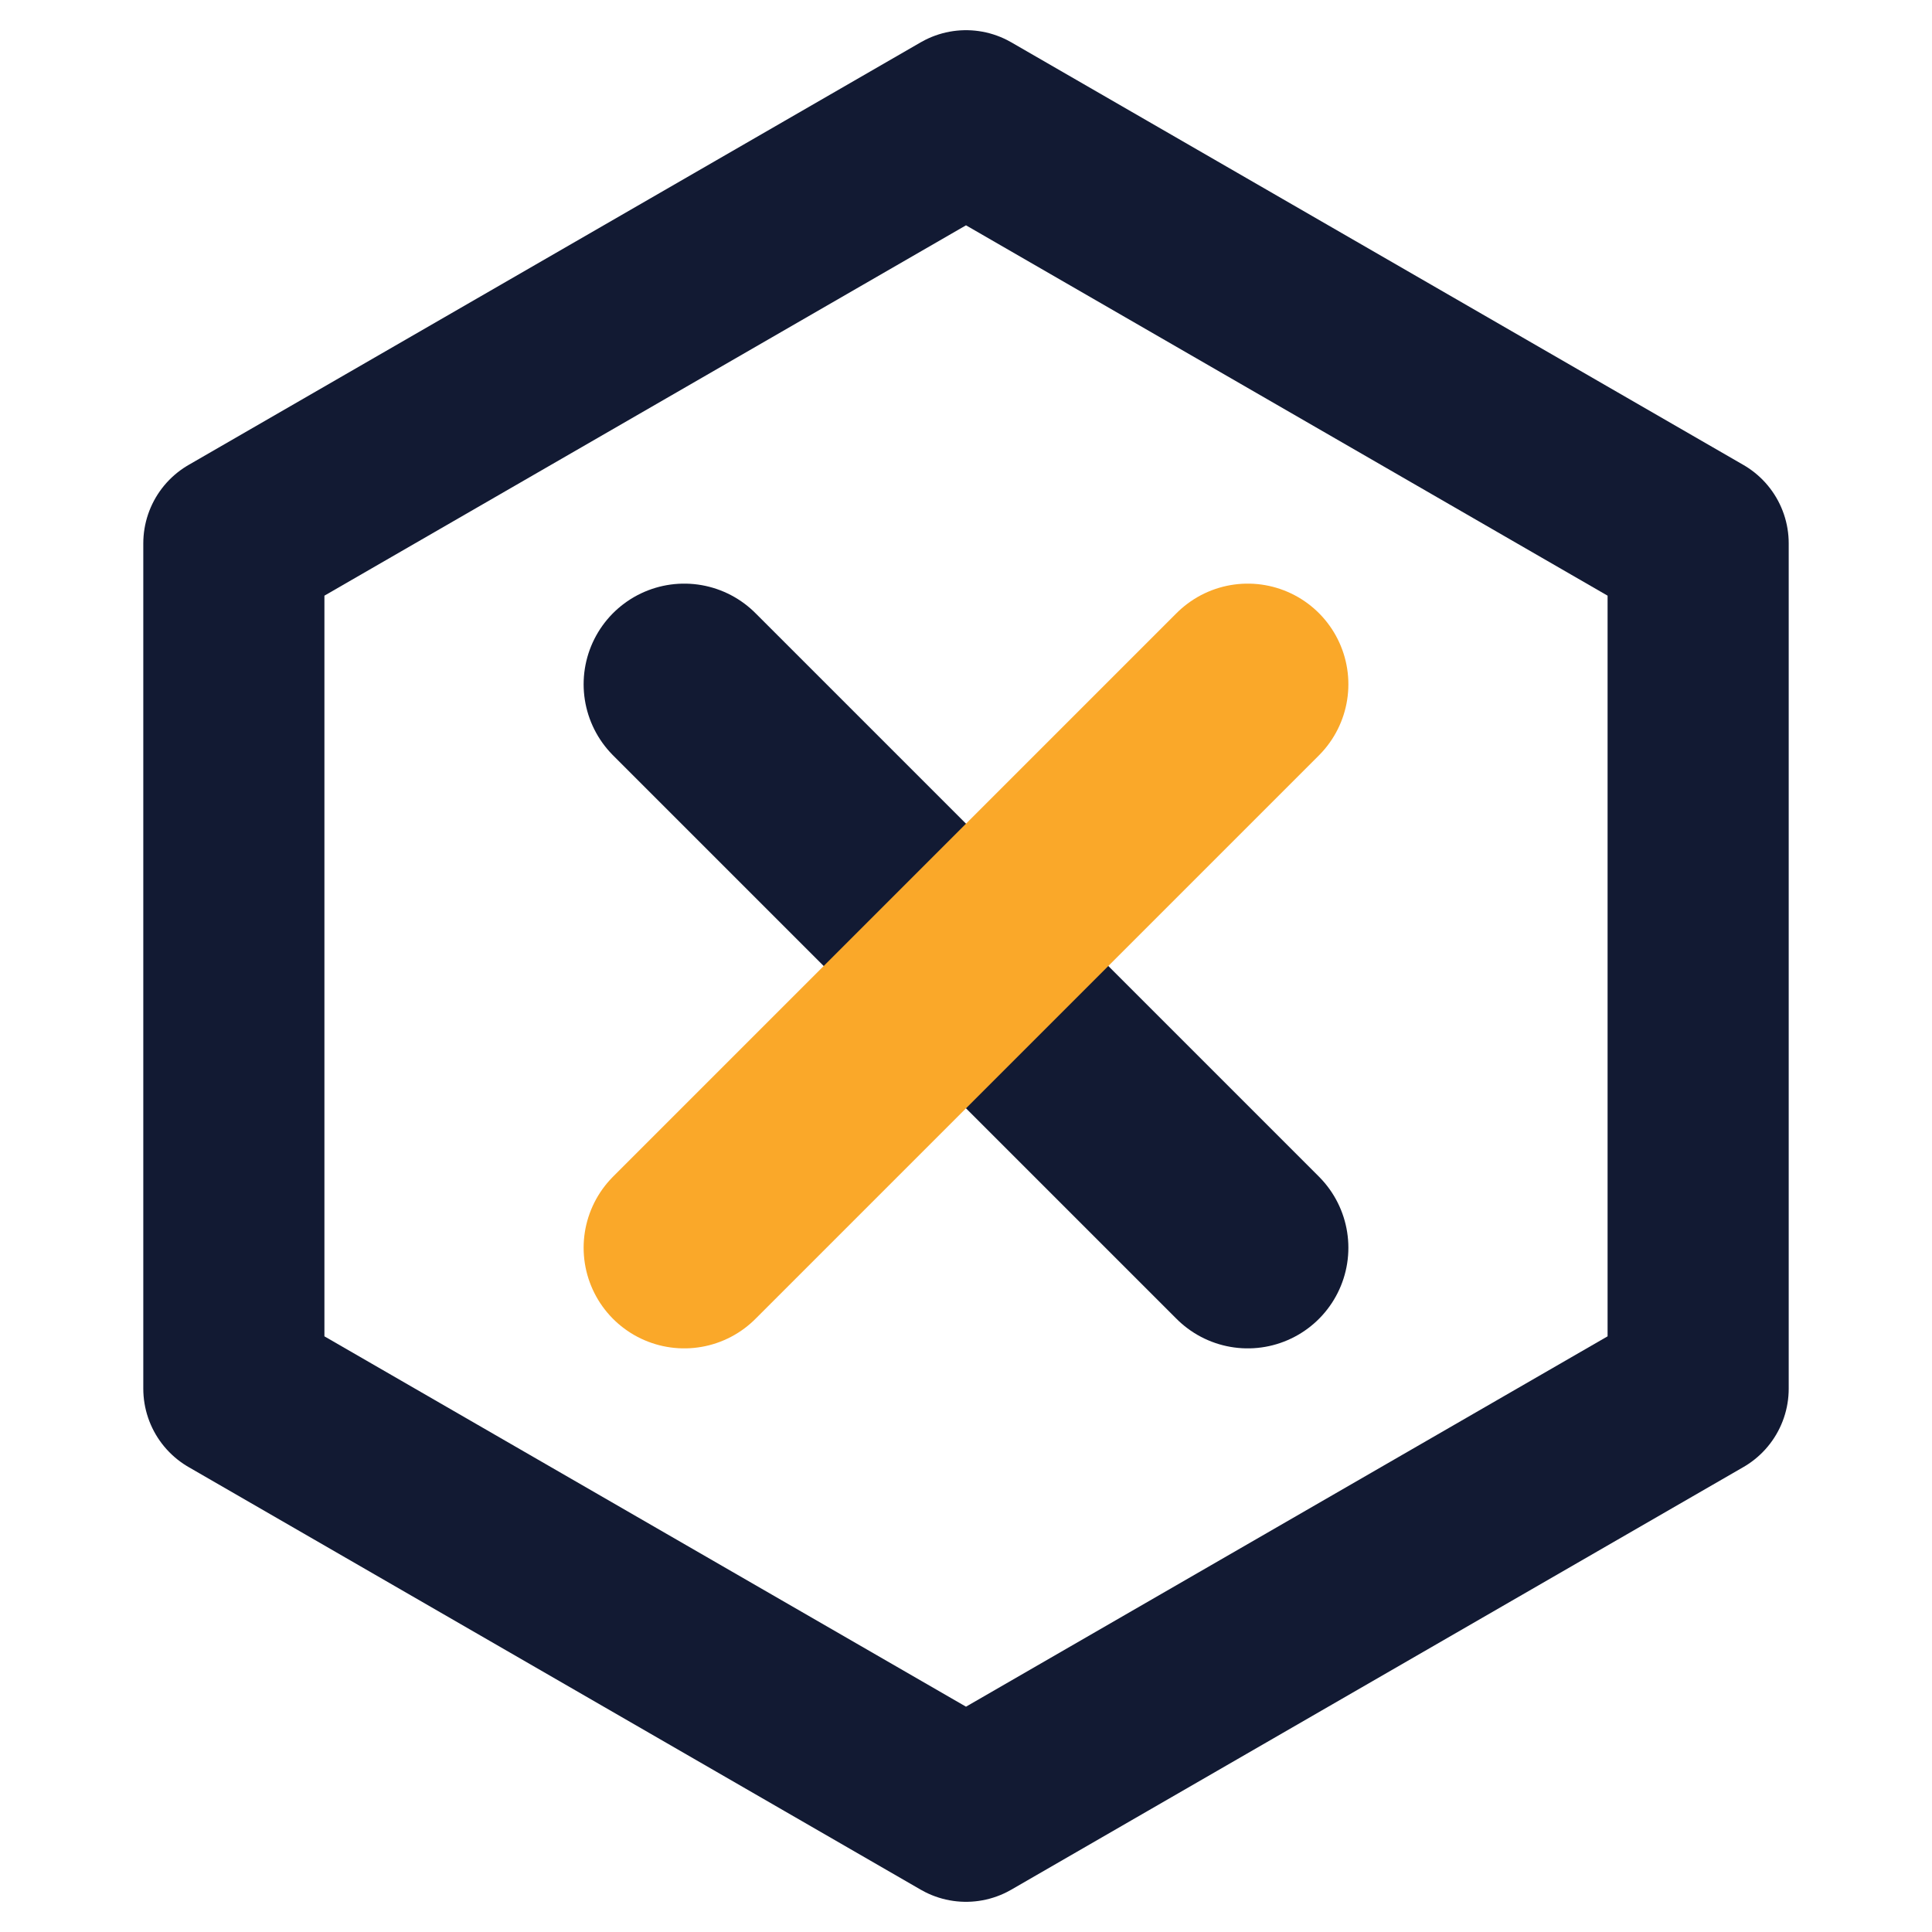
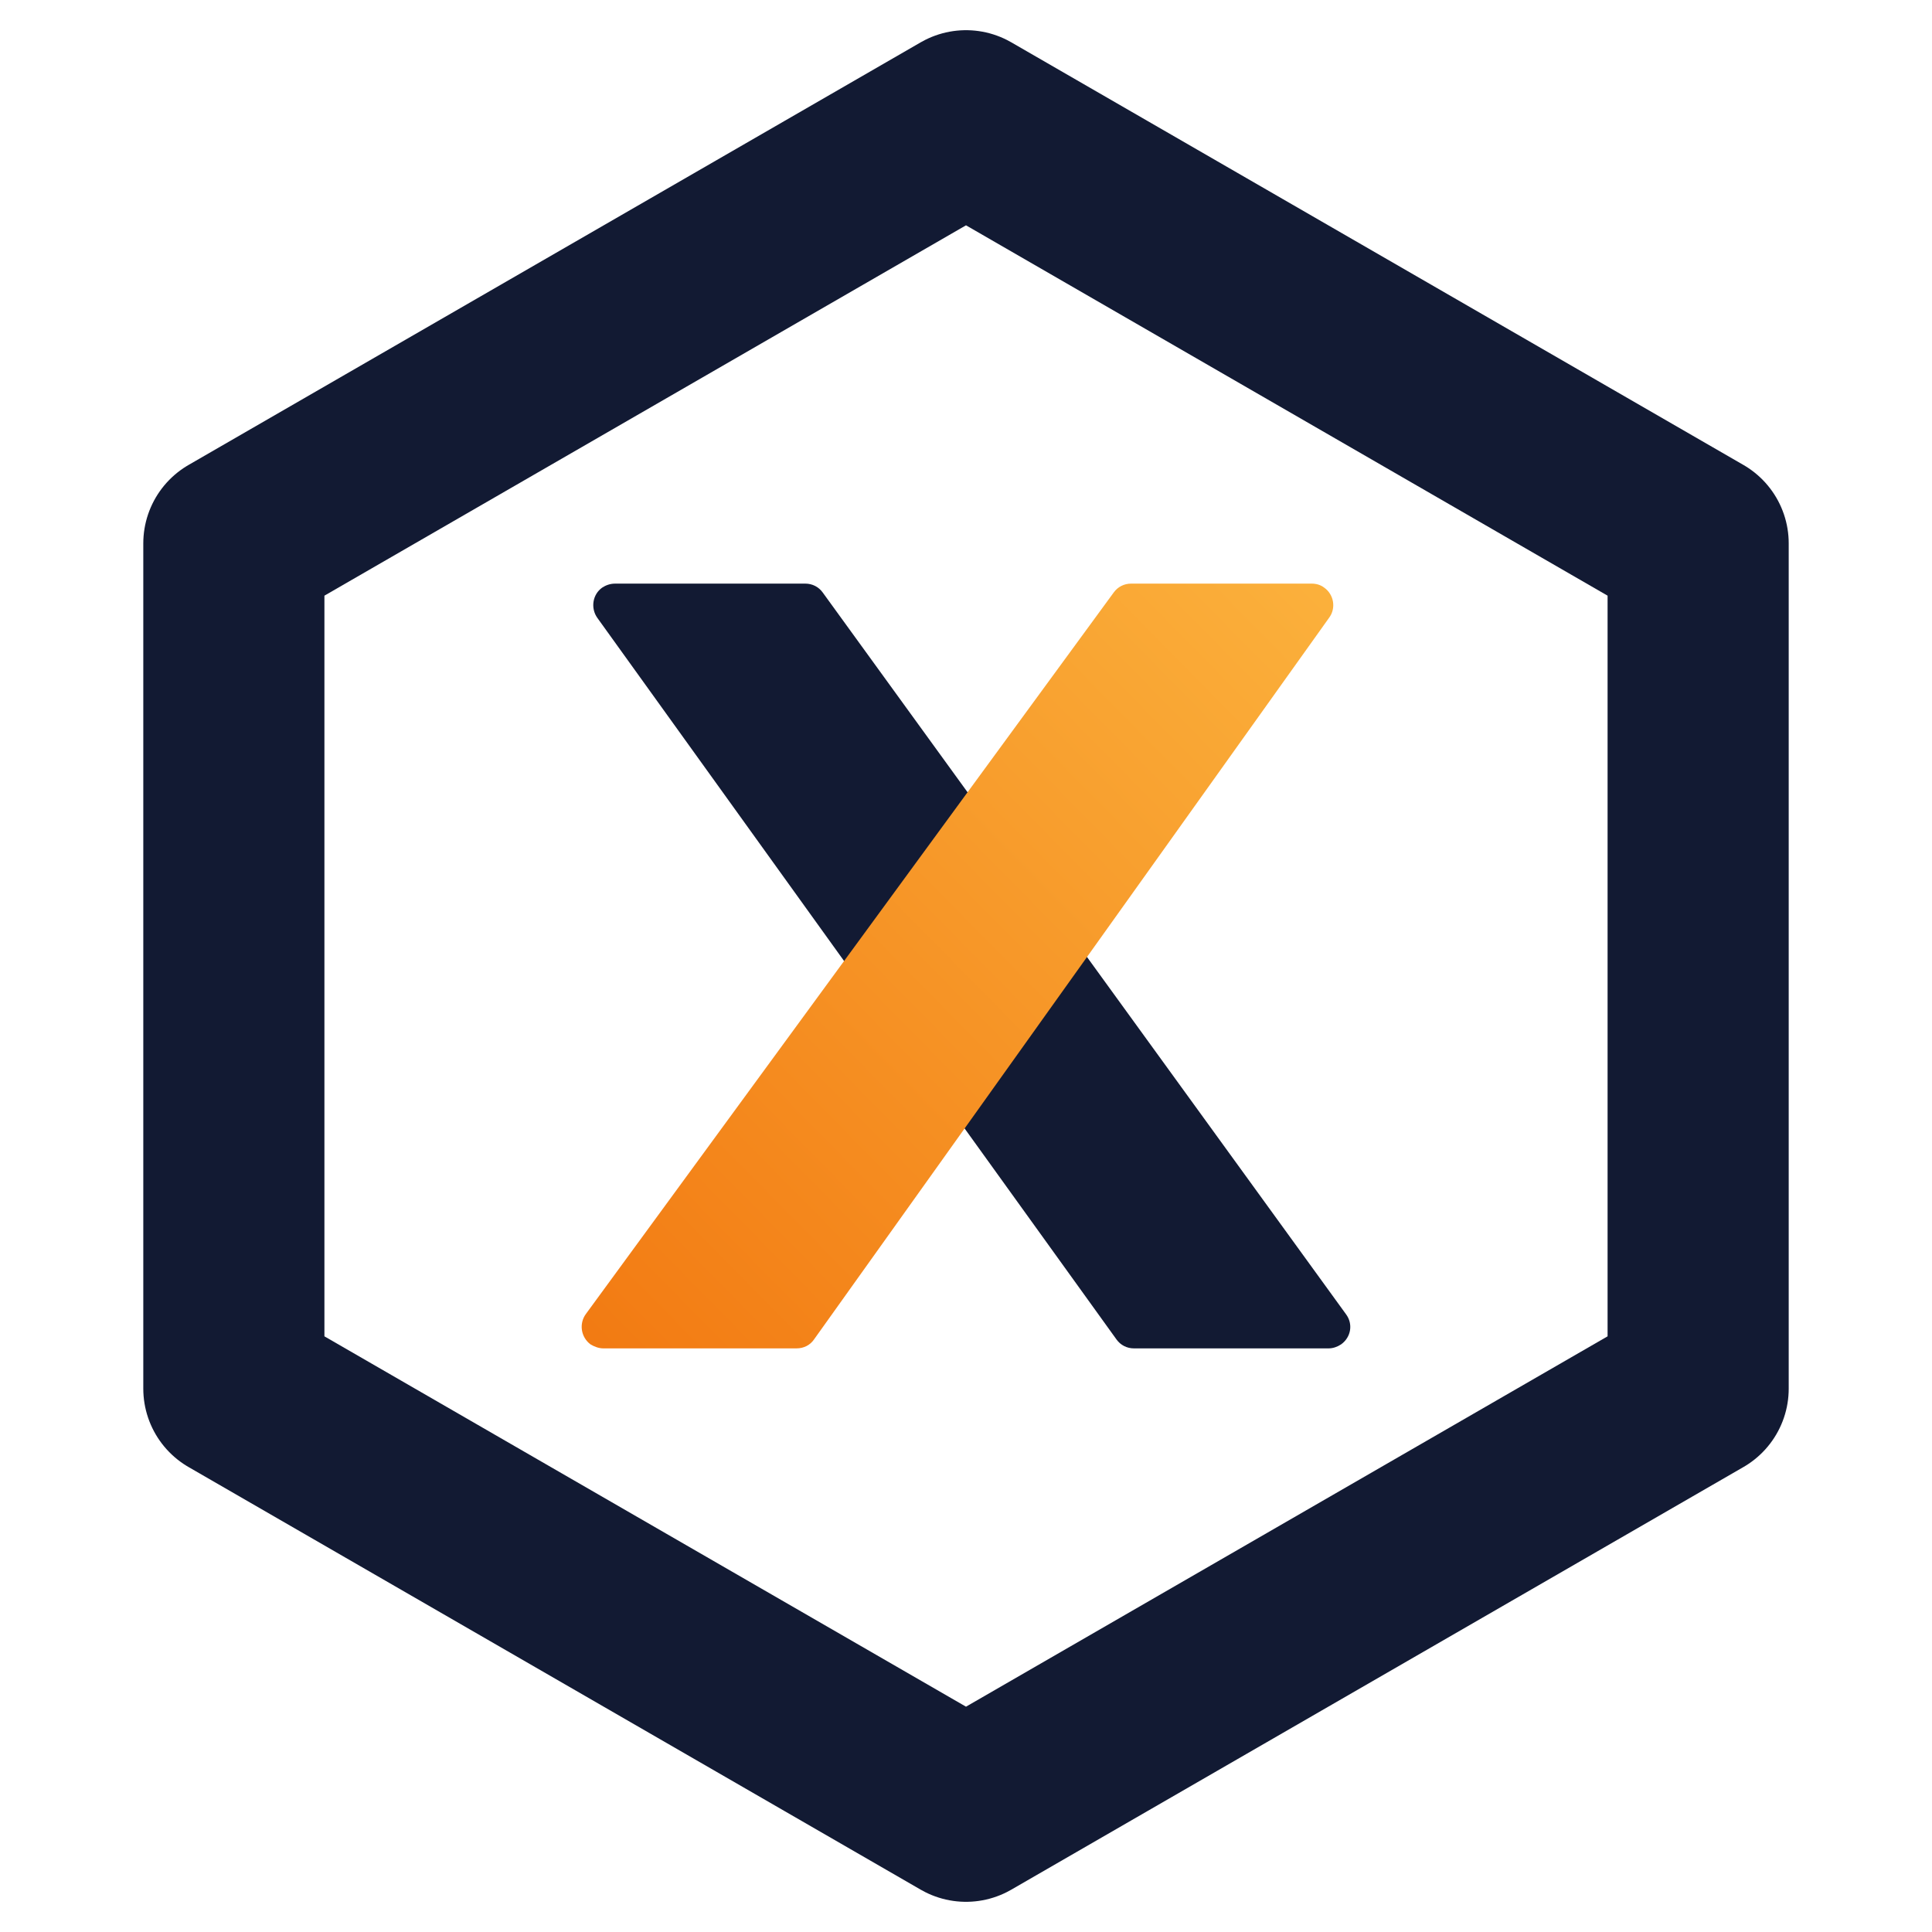
<svg xmlns="http://www.w3.org/2000/svg" viewBox="0 0 48 48" role="img" aria-label="HEVIX - TECH">
+   <defs>
+     <linearGradient id="hxg" x1="0" y1="1" x2="1" y2="0">
+       <stop offset="0" stop-color="#F27A12" />
+       <stop offset="1" stop-color="#FBB13C" />
+     </linearGradient>
+   </defs>
  <path d="M24 3 42.19 13.5V34.5L24 45 5.81 34.5V13.5Z" fill="none" stroke="#121A33" stroke-width="4.5" stroke-linejoin="round" />
-   <path d="M17 17 31 31" stroke="#121A33" stroke-width="5" stroke-linecap="round" />
-   <path d="M31 17 17 31" stroke="#FAA829" stroke-width="5" stroke-linecap="round" />
+   <path fill="#121A33" d="M21.06 24L14.84 15.35C14.67 15.11 14.72 14.77 14.96 14.60C15.05 14.54 15.16 14.50 15.28 14.50L20.01 14.50C20.18 14.50 20.34 14.58 20.44 14.72L33.44 32.65C33.62 32.89 33.57 33.22 33.32 33.40C33.23 33.46 33.12 33.50 33.01 33.50L28.17 33.50C28 33.50 27.84 33.42 27.74 33.28Z" />
+   <path fill="url(#hxg)" d="M20.88 24L14.56 32.64C14.38 32.88 14.43 33.22 14.67 33.40C14.77 33.46 14.88 33.50 14.99 33.50L19.79 33.50C19.97 33.50 20.13 33.42 20.23 33.27L33.02 15.35C33.20 15.11 33.14 14.77 32.90 14.60C32.81 14.53 32.70 14.50 32.59 14.50L28.10 14.50C27.93 14.50 27.77 14.58 27.67 14.72Z" />
</svg>
